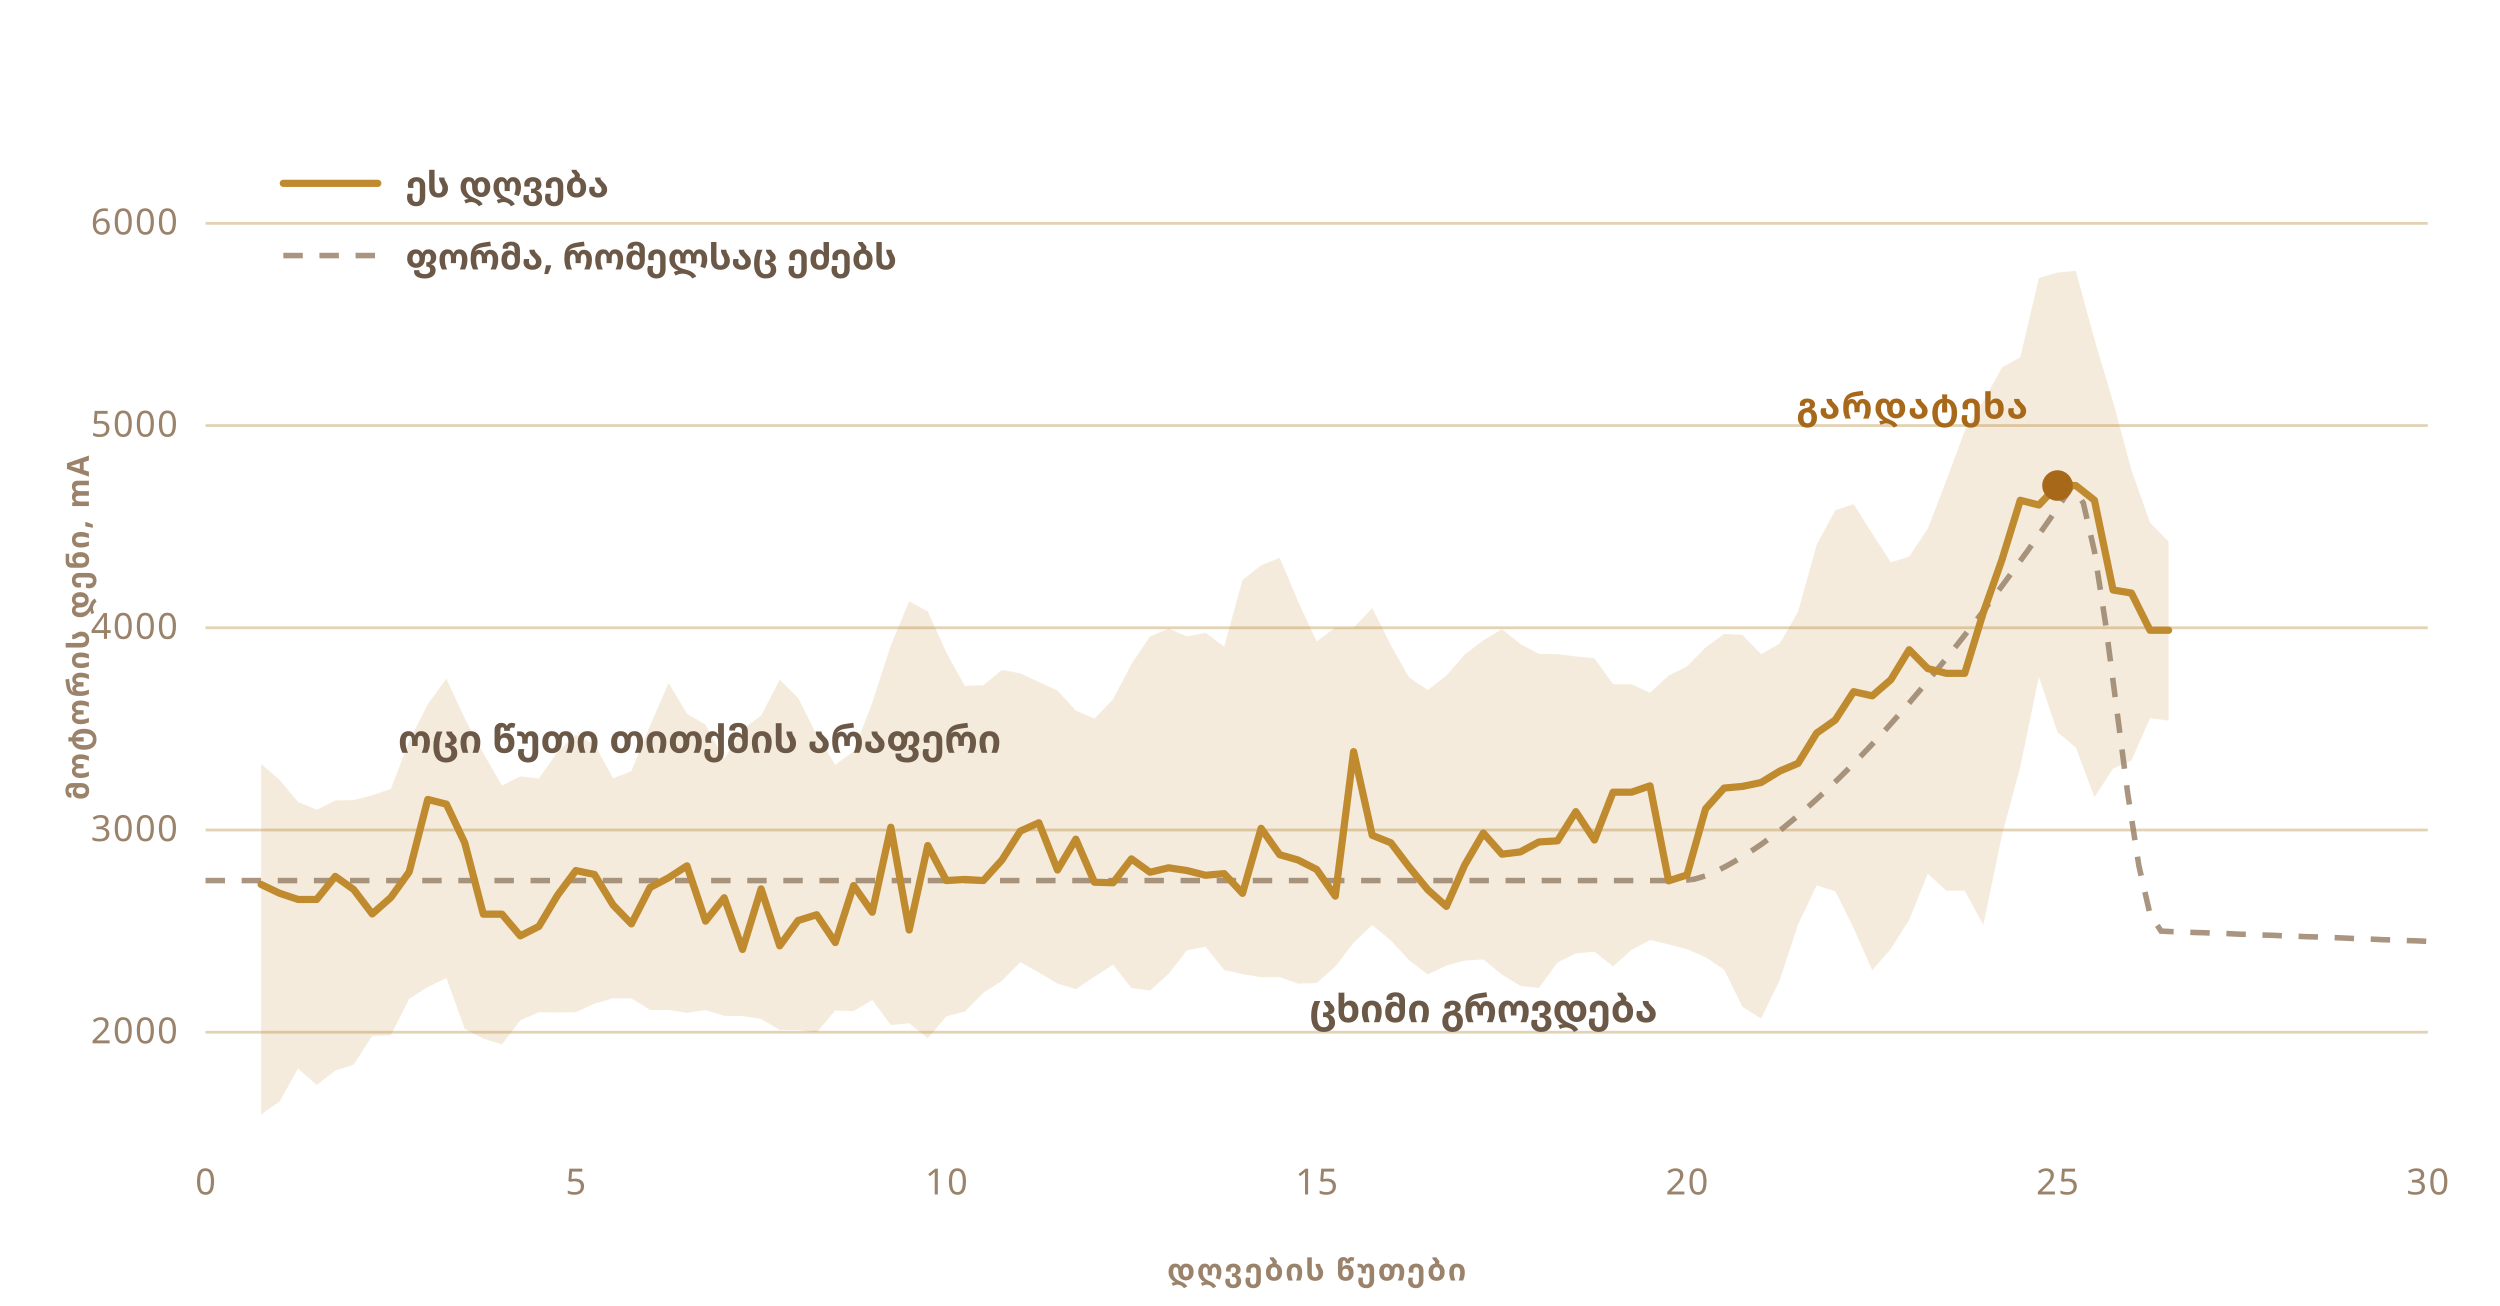
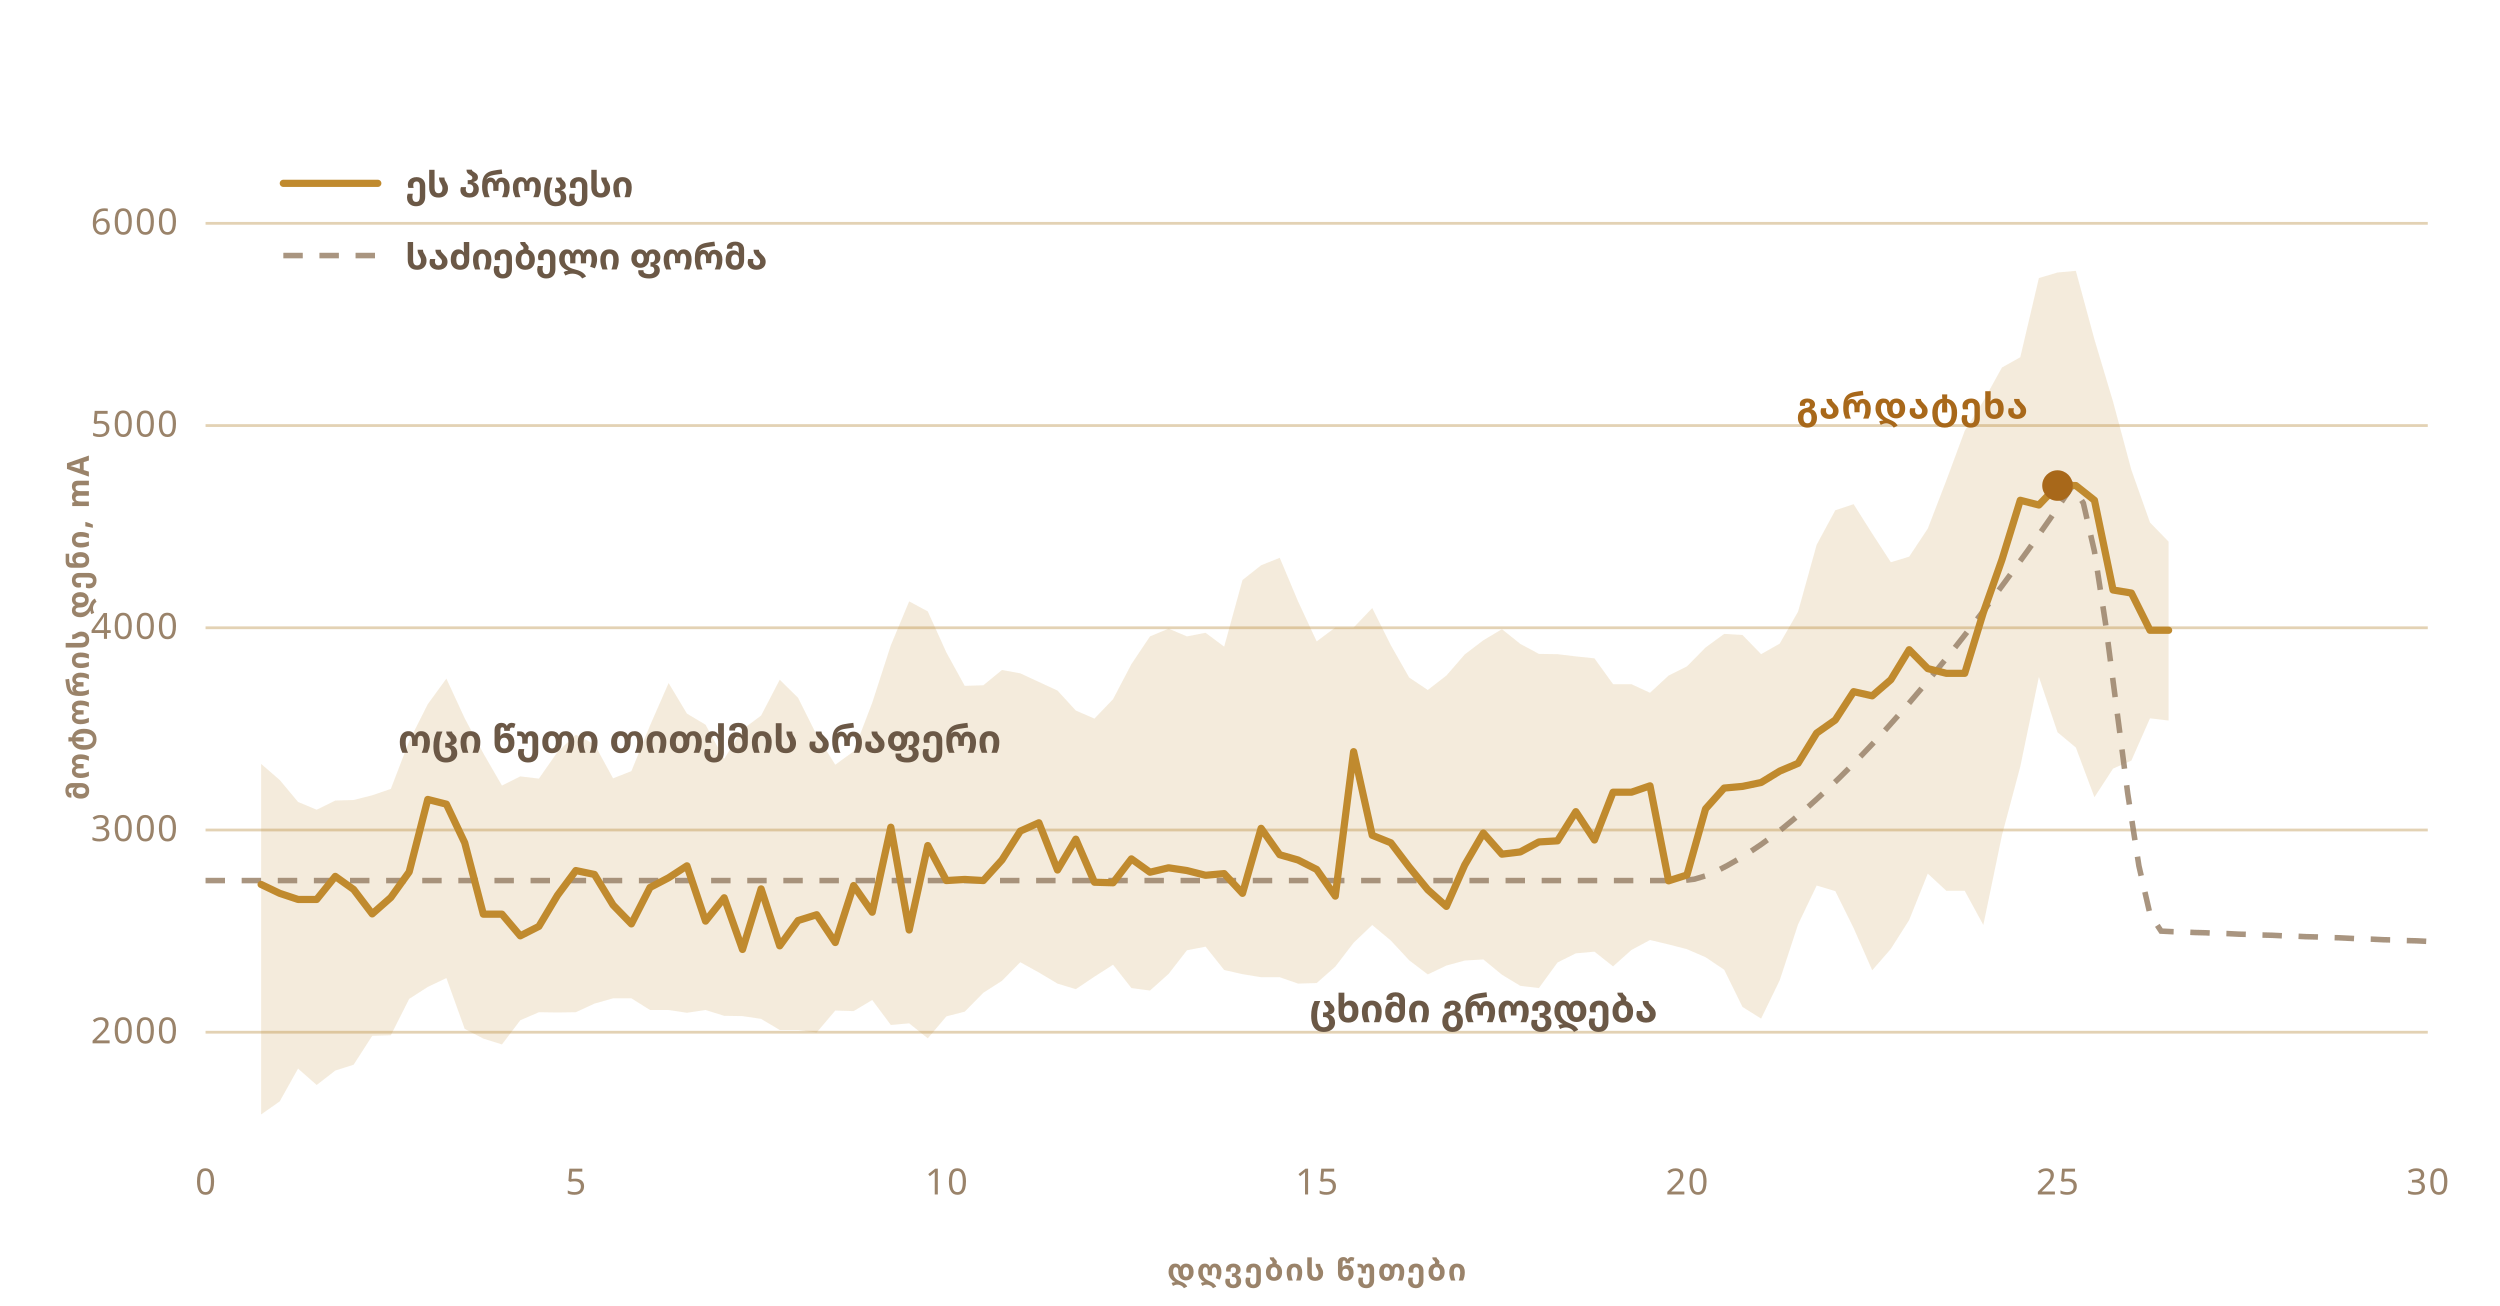
<svg xmlns="http://www.w3.org/2000/svg" viewBox="0 0 900 470" role="img" aria-label="მოტორის დენის გრაფიკი ერთი დღვების განმავლობაში, სენსორის ჩანაწერიდან. დატვირთვა პირველი ოცი წუთი 2700 მილიამპერის მახლობლად რჩება, ცხიმის შეგროვებასთან ერთად ადის, პიკს 4700-თან აღწევს და მერე ეცემა.">
  <style>
 .grid{stroke:#e3d2b4;stroke-width:1}
 .ax{font:13px "Avenir Next","Segoe UI","Noto Sans Georgian",Sylfaen,sans-serif;fill:#9a836a;letter-spacing:.04em}
 .lbl{font:600 14px "Avenir Next","Segoe UI","Noto Sans Georgian",Sylfaen,sans-serif;fill:#6b5846}
 .lbl-s{font:600 13px "Avenir Next","Segoe UI","Noto Sans Georgian",Sylfaen,sans-serif;fill:#a8681a;letter-spacing:.04em}
 .unit{font:600 11px "Avenir Next","Segoe UI","Noto Sans Georgian",Sylfaen,sans-serif;fill:#9a836a;letter-spacing:.06em;text-transform:none}
 .band{fill:#c08a2e;opacity:.17}
 .trace{fill:none;stroke:#c08a2e;stroke-width:2.6;stroke-linejoin:round;stroke-linecap:round}
 .ideal{fill:none;stroke:#9a836a;stroke-width:2;stroke-dasharray:7 6;opacity:.85}
 .key{font:600 13px "Avenir Next","Segoe UI","Noto Sans Georgian",Sylfaen,sans-serif;fill:#6b5846}
</style>
  <g>
    <line x1="74" y1="371.6" x2="874" y2="371.6" class="grid" />
    <text x="64" y="375.6" class="ax" text-anchor="end">2000</text>
    <line x1="74" y1="298.8" x2="874" y2="298.8" class="grid" />
    <text x="64" y="302.8" class="ax" text-anchor="end">3000</text>
    <line x1="74" y1="226.0" x2="874" y2="226.0" class="grid" />
    <text x="64" y="230.0" class="ax" text-anchor="end">4000</text>
    <line x1="74" y1="153.2" x2="874" y2="153.2" class="grid" />
    <text x="64" y="157.2" class="ax" text-anchor="end">5000</text>
    <line x1="74" y1="80.4" x2="874" y2="80.4" class="grid" />
    <text x="64" y="84.4" class="ax" text-anchor="end">6000</text>
    <text x="74.0" y="430.0" class="ax" text-anchor="middle">0</text>
    <text x="207.3" y="430.0" class="ax" text-anchor="middle">5</text>
    <text x="340.7" y="430.0" class="ax" text-anchor="middle">10</text>
    <text x="474.0" y="430.0" class="ax" text-anchor="middle">15</text>
    <text x="607.3" y="430.0" class="ax" text-anchor="middle">20</text>
    <text x="740.7" y="430.0" class="ax" text-anchor="middle">25</text>
    <text x="874.0" y="430.0" class="ax" text-anchor="middle">30</text>
  </g>
  <path d="M94.0,275.0 L100.7,280.8 L107.3,288.7 L114.0,291.5 L120.7,288.2 L127.3,288.0 L134.0,286.3 L140.7,284.0 L147.3,266.8 L154.0,253.5 L160.7,244.3 L167.3,258.6 L174.0,271.2 L180.7,282.8 L187.3,279.5 L194.0,280.3 L200.7,270.7 L207.3,264.5 L214.0,267.9 L220.7,280.2 L227.3,277.6 L234.0,261.2 L240.7,245.9 L247.3,256.9 L254.0,260.9 L260.7,273.2 L267.3,262.6 L274.0,257.6 L280.7,244.7 L287.3,251.2 L294.0,264.6 L300.7,275.3 L307.3,270.5 L314.0,253.0 L320.7,232.3 L327.3,216.5 L334.0,220.1 L340.7,234.9 L347.3,246.9 L354.0,246.7 L360.7,241.2 L367.3,242.4 L374.0,245.5 L380.7,248.6 L387.3,255.8 L394.0,258.7 L400.7,251.7 L407.3,239.1 L414.0,229.1 L420.7,226.3 L427.3,229.1 L434.0,227.8 L440.7,232.8 L447.3,208.8 L454.0,203.5 L460.7,200.8 L467.3,216.5 L474.0,230.9 L480.7,225.9 L487.3,225.9 L494.0,218.9 L500.7,232.3 L507.3,243.9 L514.0,248.4 L520.7,243.2 L527.3,235.6 L534.0,230.5 L540.7,226.5 L547.3,231.8 L554.0,235.4 L560.7,235.5 L567.3,236.3 L574.0,237.0 L580.7,246.3 L587.3,246.3 L594.0,249.4 L600.7,243.2 L607.3,239.9 L614.0,233.1 L620.7,228.2 L627.3,228.6 L634.0,235.5 L640.7,231.7 L647.3,220.2 L654.0,196.1 L660.7,183.7 L667.3,181.5 L674.0,192.1 L680.7,202.4 L687.3,200.4 L694.0,190.3 L700.7,172.9 L707.3,155.1 L714.0,144.4 L720.7,132.3 L727.3,128.6 L734.0,100.1 L740.7,98.1 L747.3,97.5 L754.0,122.2 L760.7,144.6 L767.3,169.2 L774.0,188.1 L780.7,195.0 L780.7,259.4 L774.0,258.6 L767.3,273.8 L760.7,276.7 L754.0,287.0 L747.3,269.1 L740.7,263.6 L734.0,243.7 L727.3,276.0 L720.7,300.7 L714.0,333.0 L707.3,320.7 L700.7,320.7 L694.0,314.5 L687.3,331.2 L680.7,341.6 L674.0,349.3 L667.3,334.1 L660.7,320.8 L654.0,318.8 L647.3,332.8 L640.7,352.9 L634.0,366.7 L627.3,362.5 L620.7,349.1 L614.0,344.6 L607.3,341.7 L600.7,340.0 L594.0,338.4 L587.3,342.0 L580.7,347.9 L574.0,342.6 L567.3,343.2 L560.7,346.5 L554.0,355.7 L547.3,354.9 L540.7,350.9 L534.0,345.4 L527.3,345.8 L520.7,347.6 L514.0,350.8 L507.3,345.7 L500.7,338.6 L494.0,333.0 L487.3,339.4 L480.7,348.0 L474.0,353.9 L467.3,354.1 L460.7,351.8 L454.0,351.8 L447.3,350.7 L440.7,349.2 L434.0,340.8 L427.3,342.1 L420.7,350.6 L414.0,356.6 L407.3,355.7 L400.7,347.3 L394.0,351.6 L387.3,356.1 L380.7,354.1 L374.0,350.1 L367.3,346.4 L360.7,353.1 L354.0,357.4 L347.3,364.2 L340.7,365.9 L334.0,373.8 L327.3,368.4 L320.7,369.0 L314.0,360.0 L307.3,364.0 L300.7,363.8 L294.0,371.7 L287.3,370.8 L280.7,370.8 L274.0,366.8 L267.3,365.8 L260.7,365.7 L254.0,363.6 L247.3,364.6 L240.7,363.6 L234.0,363.6 L227.3,359.4 L220.7,359.4 L214.0,361.3 L207.3,364.4 L200.7,364.5 L194.0,364.4 L187.3,367.3 L180.7,376.0 L174.0,373.9 L167.3,370.4 L160.7,352.1 L154.0,355.3 L147.3,359.6 L140.7,372.7 L134.0,372.9 L127.3,383.3 L120.7,385.4 L114.0,390.6 L107.3,384.7 L100.7,396.5 L94.0,401.2 Z" class="band" />
  <path d="M74.0,317.0 L78.0,317.0 L82.0,317.0 L86.0,317.0 L90.0,317.0 L94.0,317.0 L98.0,317.0 L102.0,317.0 L106.0,317.0 L110.0,317.0 L114.0,317.0 L118.0,317.0 L122.0,317.0 L126.0,317.0 L130.0,317.0 L134.0,317.0 L138.0,317.0 L142.0,317.0 L146.0,317.0 L150.0,317.0 L154.0,317.0 L158.0,317.0 L162.0,317.0 L166.0,317.0 L170.0,317.0 L174.0,317.0 L178.0,317.0 L182.0,317.0 L186.0,317.0 L190.0,317.0 L194.0,317.0 L198.0,317.0 L202.0,317.0 L206.0,317.0 L210.0,317.0 L214.0,317.0 L218.0,317.0 L222.0,317.0 L226.0,317.0 L230.0,317.0 L234.0,317.0 L238.0,317.0 L242.0,317.0 L246.0,317.0 L250.0,317.0 L254.0,317.0 L258.0,317.0 L262.0,317.0 L266.0,317.0 L270.0,317.0 L274.0,317.0 L278.0,317.0 L282.0,317.0 L286.0,317.0 L290.0,317.0 L294.0,317.0 L298.0,317.0 L302.0,317.0 L306.0,317.0 L310.0,317.0 L314.0,317.0 L318.0,317.0 L322.0,317.0 L326.0,317.0 L330.0,317.0 L334.0,317.0 L338.0,317.0 L342.0,317.0 L346.0,317.0 L350.0,317.0 L354.0,317.0 L358.0,317.0 L362.0,317.0 L366.0,317.0 L370.0,317.0 L374.0,317.0 L378.0,317.0 L382.0,317.0 L386.0,317.0 L390.0,317.0 L394.0,317.0 L398.0,317.0 L402.0,317.0 L406.0,317.0 L410.0,317.0 L414.0,317.0 L418.0,317.0 L422.0,317.0 L426.0,317.0 L430.0,317.0 L434.0,317.0 L438.0,317.0 L442.0,317.0 L446.0,317.0 L450.0,317.0 L454.0,317.0 L458.0,317.0 L462.0,317.0 L466.0,317.0 L470.0,317.0 L474.0,317.0 L478.0,317.0 L482.0,317.0 L486.0,317.0 L490.0,317.0 L494.0,317.0 L498.0,317.0 L502.0,317.0 L506.0,317.0 L510.0,317.0 L514.0,317.0 L518.0,317.0 L522.0,317.0 L526.0,317.0 L530.0,317.0 L534.0,317.0 L538.0,317.0 L542.0,317.0 L546.0,317.0 L550.0,317.0 L554.0,317.0 L558.0,317.0 L562.0,317.0 L566.0,317.0 L570.0,317.0 L574.0,317.0 L578.0,317.0 L582.0,317.0 L586.0,317.0 L590.0,317.0 L594.0,317.0 L598.0,317.0 L602.0,317.0 L606.0,317.0 L610.0,316.5 L614.0,315.3 L618.0,313.6 L622.0,311.5 L626.0,309.2 L630.0,306.7 L634.0,304.0 L638.0,301.1 L642.0,298.0 L646.0,294.7 L650.0,291.3 L654.0,287.7 L658.0,284.0 L662.0,280.2 L666.0,276.2 L670.0,272.1 L674.0,267.9 L678.0,263.6 L682.0,259.1 L686.0,254.6 L690.0,249.9 L694.0,245.2 L698.0,240.3 L702.0,235.4 L706.0,230.3 L710.0,225.2 L714.0,220.0 L718.0,214.6 L722.0,209.2 L726.0,203.7 L730.0,198.2 L734.0,192.5 L738.0,186.8 L742.0,180.9 L746.0,175.0 L750.0,181.1 L754.0,198.5 L758.0,224.5 L762.0,255.1 L766.0,285.8 L770.0,311.7 L774.0,329.1 L778.0,335.2 L782.0,335.4 L786.0,335.5 L790.0,335.7 L794.0,335.8 L798.0,336.0 L802.0,336.1 L806.0,336.3 L810.0,336.4 L814.0,336.6 L818.0,336.7 L822.0,336.9 L826.0,337.0 L830.0,337.2 L834.0,337.3 L838.0,337.5 L842.0,337.6 L846.0,337.8 L850.0,338.0 L854.0,338.1 L858.0,338.3 L862.0,338.4 L866.0,338.6 L870.0,338.7 L874.0,338.9" class="ideal" />
  <path d="M94.0,318.4 L100.7,321.6 L107.3,323.8 L114.0,323.8 L120.7,315.5 L127.3,320.2 L134.0,329.0 L140.7,323.1 L147.3,313.9 L154.0,287.8 L160.7,289.5 L167.3,303.4 L174.0,329.1 L180.7,329.1 L187.3,336.9 L194.0,333.5 L200.7,322.3 L207.3,313.4 L214.0,314.8 L220.7,325.8 L227.3,332.6 L234.0,319.5 L240.7,316.0 L247.3,311.7 L254.0,331.6 L260.7,323.2 L267.3,341.8 L274.0,320.0 L280.7,340.5 L287.3,331.4 L294.0,329.3 L300.7,339.3 L307.3,318.8 L314.0,328.4 L320.7,297.8 L327.3,334.8 L334.0,304.4 L340.7,317.0 L347.3,316.6 L354.0,317.0 L360.7,309.6 L367.3,299.2 L374.0,296.2 L380.7,313.2 L387.3,302.1 L394.0,317.6 L400.7,317.8 L407.3,309.2 L414.0,314.0 L420.7,312.4 L427.3,313.4 L434.0,315.1 L440.7,314.5 L447.3,321.6 L454.0,298.2 L460.7,307.7 L467.3,309.6 L474.0,313.0 L480.7,322.6 L487.3,270.6 L494.0,300.7 L500.7,303.4 L507.3,312.1 L514.0,320.3 L520.7,326.3 L527.3,311.4 L534.0,299.9 L540.7,307.5 L547.3,306.7 L554.0,303.1 L560.7,302.7 L567.3,292.2 L574.0,302.4 L580.7,285.2 L587.3,285.2 L594.0,282.9 L600.7,317.1 L607.3,315.0 L614.0,291.2 L620.7,283.7 L627.3,283.1 L634.0,281.7 L640.7,277.6 L647.3,274.8 L654.0,263.9 L660.7,259.2 L667.3,249.0 L674.0,250.5 L680.7,244.7 L687.3,233.9 L694.0,240.7 L700.7,242.4 L707.3,242.4 L714.0,220.5 L720.7,201.5 L727.3,180.1 L734.0,181.8 L740.7,174.8 L747.3,174.8 L754.0,180.1 L760.7,212.4 L767.3,213.5 L774.0,226.9 L780.7,226.9" class="trace" />
  <line x1="102" y1="66" x2="136" y2="66" class="trace" />
-   <text x="146" y="71" class="key">ეს დღვება</text>
+   <text x="146" y="71" class="key">ეს პროცესი</text>
  <line x1="102" y1="92" x2="136" y2="92" class="ideal" />
-   <text x="146" y="97" class="key">ფორმა, რომელსაც ეძებს</text>
+   <text x="146" y="97" class="key">საძიებელი ფორმა</text>
  <circle cx="740.7" cy="174.8" r="5.5" fill="#a8681a" />
  <text x="143.3" y="271.0" class="lbl" text-anchor="start">ოცი წუთი თითქმის არაფერი</text>
  <text x="596.7" y="368.0" class="lbl" text-anchor="end">ცხიმი გროვდება</text>
  <text x="730.0" y="150.7" class="lbl-s" text-anchor="end">გარდატეხა</text>
  <text x="32" y="226.0" class="unit" text-anchor="middle" transform="rotate(-90 32 226.0)">მოტორის დენი, mA</text>
  <text x="474.0" y="461" class="unit" text-anchor="middle">დღვების წუთები</text>
</svg>
